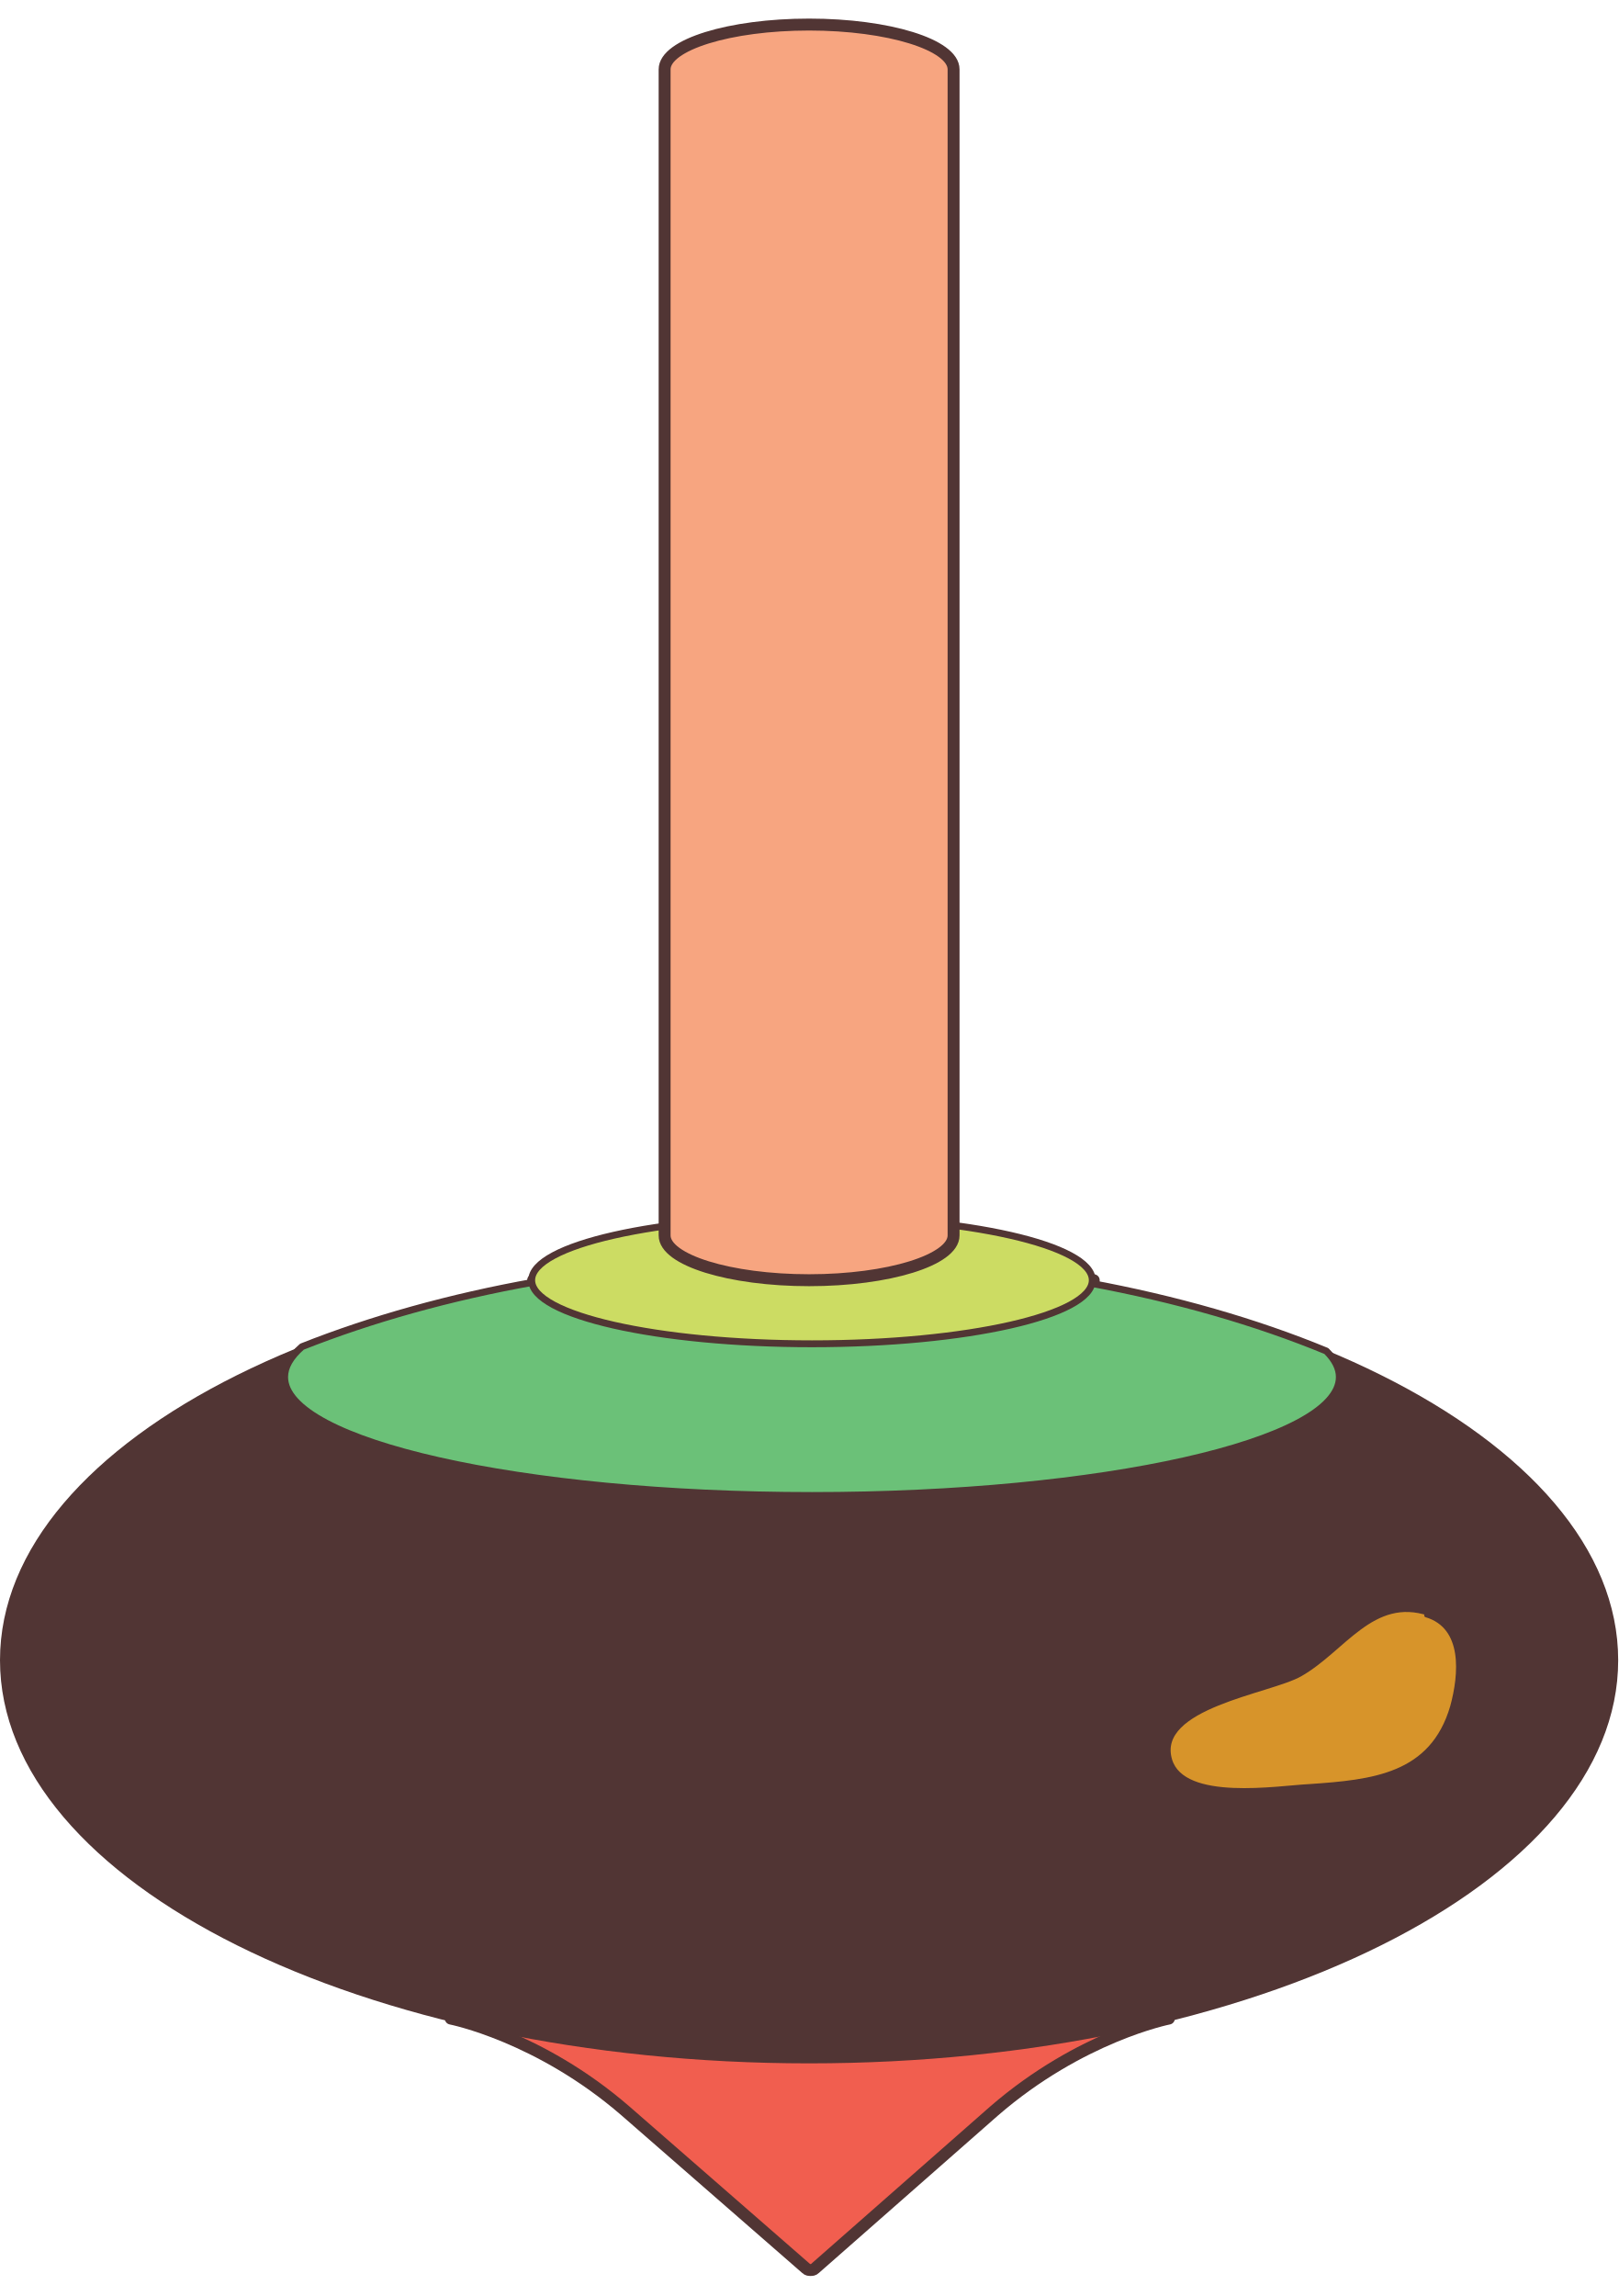
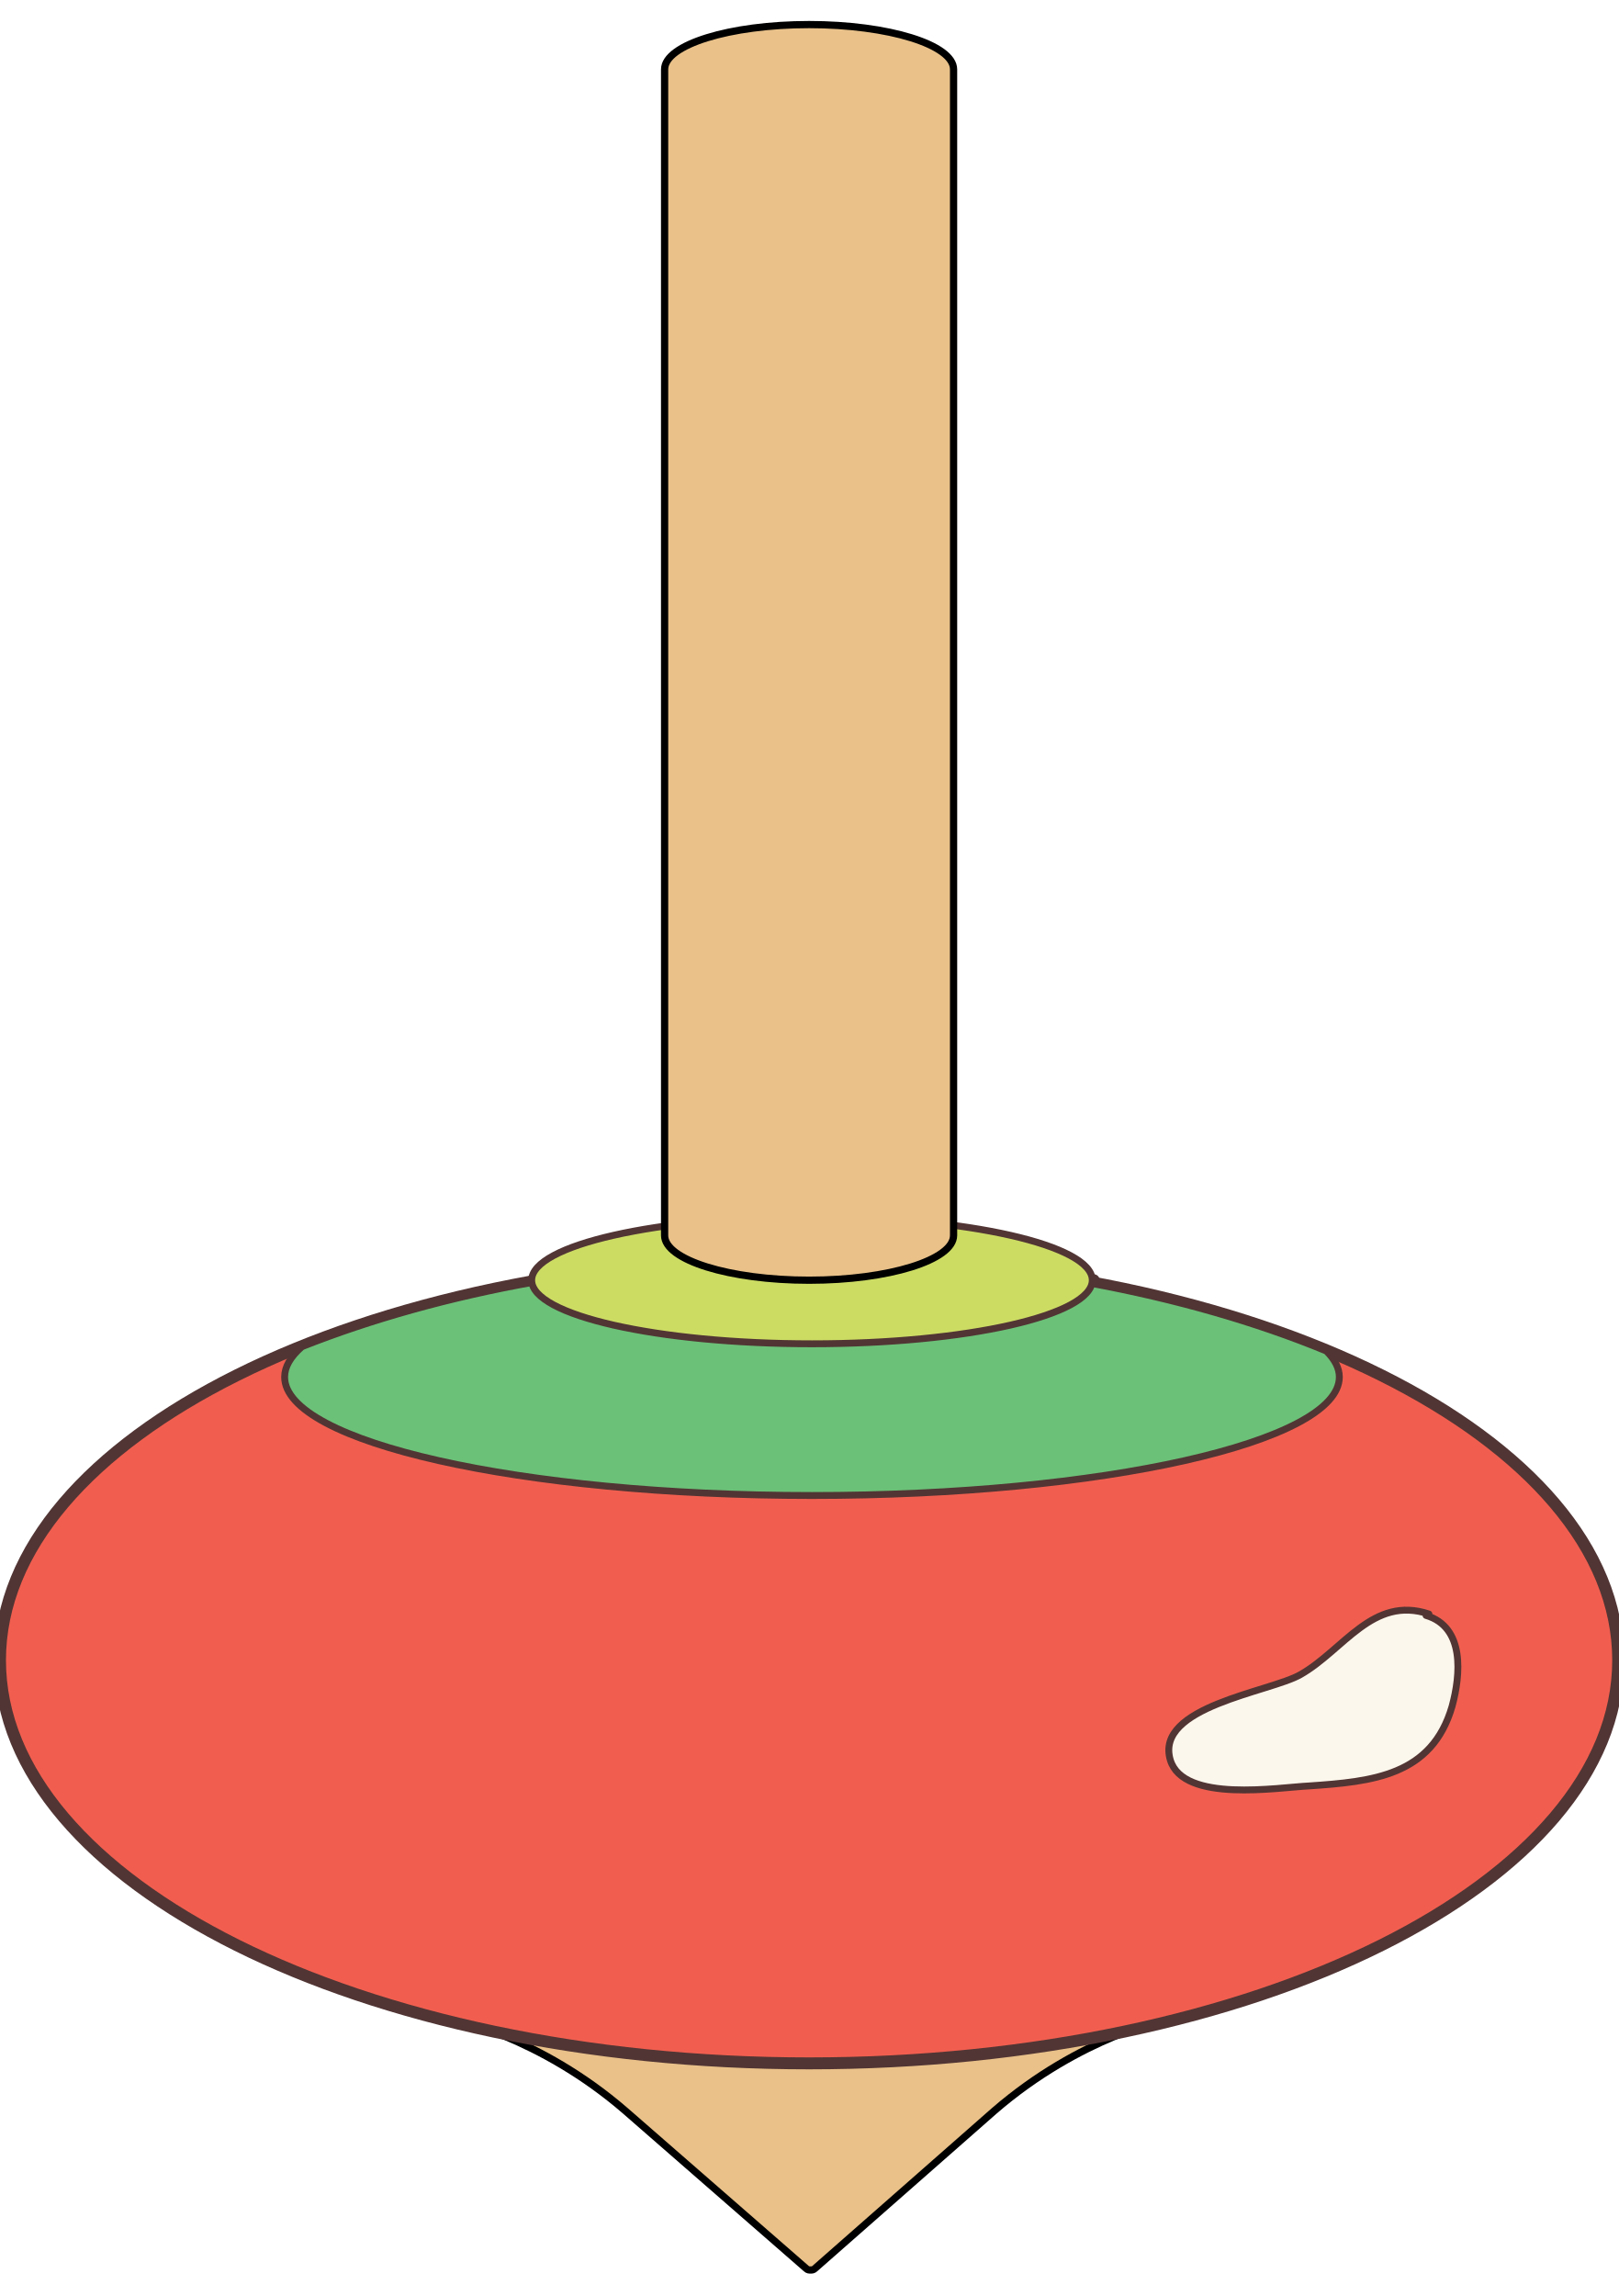
<svg xmlns="http://www.w3.org/2000/svg" version="1.1" id="Layer_1" x="0px" y="0px" viewBox="0 0 112 158.9" style="enable-background:new 0 0 112 158.9;" xml:space="preserve">
  <style type="text/css">
- 	.st0{fill:#F15E4F;stroke:#513534;stroke-width:0.826;stroke-linecap:round;stroke-linejoin:round;stroke-miterlimit:10;}
- 	.st1{fill:#513534;}
+ 	.st0{fill:#E9C189;stroke:#000000;stroke-width:0.5;stroke-miterlimit:10;}
+ 	.st1{fill:#F15E4F;stroke:#513534;stroke-width:0.826;stroke-linecap:round;stroke-linejoin:round;stroke-miterlimit:10;}
	.st2{fill:#6BC178;stroke:#513534;stroke-width:0.476;stroke-linecap:round;stroke-linejoin:round;stroke-miterlimit:10;}
	.st3{fill:#CCDC63;stroke:#513534;stroke-width:0.476;stroke-linecap:round;stroke-linejoin:round;stroke-miterlimit:10;}
- 	.st4{fill:#F7A580;stroke:#513534;stroke-width:0.826;stroke-linecap:round;stroke-linejoin:round;stroke-miterlimit:10;}
- 	.st5{fill:#D7942A;stroke:#513534;stroke-width:0.253;stroke-linecap:round;stroke-linejoin:round;stroke-miterlimit:10;}
+ 	.st4{fill:#FCF7EC;stroke:#513534;stroke-width:0.476;stroke-linecap:round;stroke-linejoin:round;stroke-miterlimit:10;}
</style>
+   <path class="st0" d="M31.2,139.7c0,0,6.1,1.2,12.1,6.4L55.8,157c0.1,0.1,0.2,0.1,0.3,0.1s0.2,0,0.3-0.1l12.4-10.9  c6-5.2,12.1-6.4,12.1-6.4H31.2z" />
+   <ellipse class="st1" cx="56" cy="114.9" rx="56" ry="27.9" />
  <g>
-     <path class="st0" d="M31.2,139.7c0,0,6.1,1.2,12.1,6.4L55.8,157c0.1,0.1,0.2,0.1,0.3,0.1c0.1,0,0.2,0,0.3-0.1l12.4-10.9   c6-5.2,12.1-6.4,12.1-6.4H31.2z" />
-     <ellipse class="st1" cx="56" cy="114.9" rx="56" ry="27.9" />
-     <path class="st0" d="M75.7,88.6v1.6c0,2.5-8.7,4.4-19.4,4.4c-10.7,0-19.4-2-19.4-4.4v-1.6H75.7z" />
+     <path class="st1" d="M75.7,88.6v1.6c0,2.5-8.7,4.4-19.4,4.4s-19.4-2-19.4-4.4v-1.6H75.7z" />
    <path class="st2" d="M55.8,87.1c-13.2,0-25.3,2.3-34.9,6.1c-0.8,0.7-1.2,1.4-1.2,2.1c0,4.5,16.3,8.2,36.5,8.2   c20.1,0,36.5-3.7,36.5-8.2c0-0.6-0.3-1.2-0.9-1.8c-9.7-4-22.2-6.4-35.8-6.5C56,87.1,55.9,87.1,55.8,87.1z" />
    <ellipse class="st3" cx="56.2" cy="88.6" rx="19.4" ry="4.4" />
-     <path class="st4" d="M46,4.8c0-1.7,4.5-3.1,10-3.1c5.5,0,10,1.4,10,3.1v0.1v45.6v34.7v0.3c0,1.7-4.5,3.1-10,3.1   c-5.5,0-10-1.4-10-3.1v-0.3V50.4V4.8L46,4.8z" />
-     <path class="st5" d="M98.9,111.7c-3.9-1.3-5.9,2.5-8.9,4.2c-2.1,1.2-10.1,2.2-9,5.9c0.9,3,7.5,1.9,9.6,1.8c4.4-0.3,8.5-0.7,9.9-5.5   c0.6-2.2,0.9-5.5-1.8-6.3" />
+     <path class="st0" d="M46,4.8c0-1.7,4.5-3.1,10-3.1s10,1.4,10,3.1v0.1v45.6v34.7v0.3c0,1.7-4.5,3.1-10,3.1s-10-1.4-10-3.1v-0.3V50.4   V4.8z" />
+     <path class="st4" d="M98.9,111.7c-3.9-1.3-5.9,2.5-8.9,4.2c-2.1,1.2-10.1,2.2-9,5.9c0.9,3,7.5,1.9,9.6,1.8c4.4-0.3,8.5-0.7,9.9-5.5   c0.6-2.2,0.9-5.5-1.8-6.3" />
  </g>
</svg>
